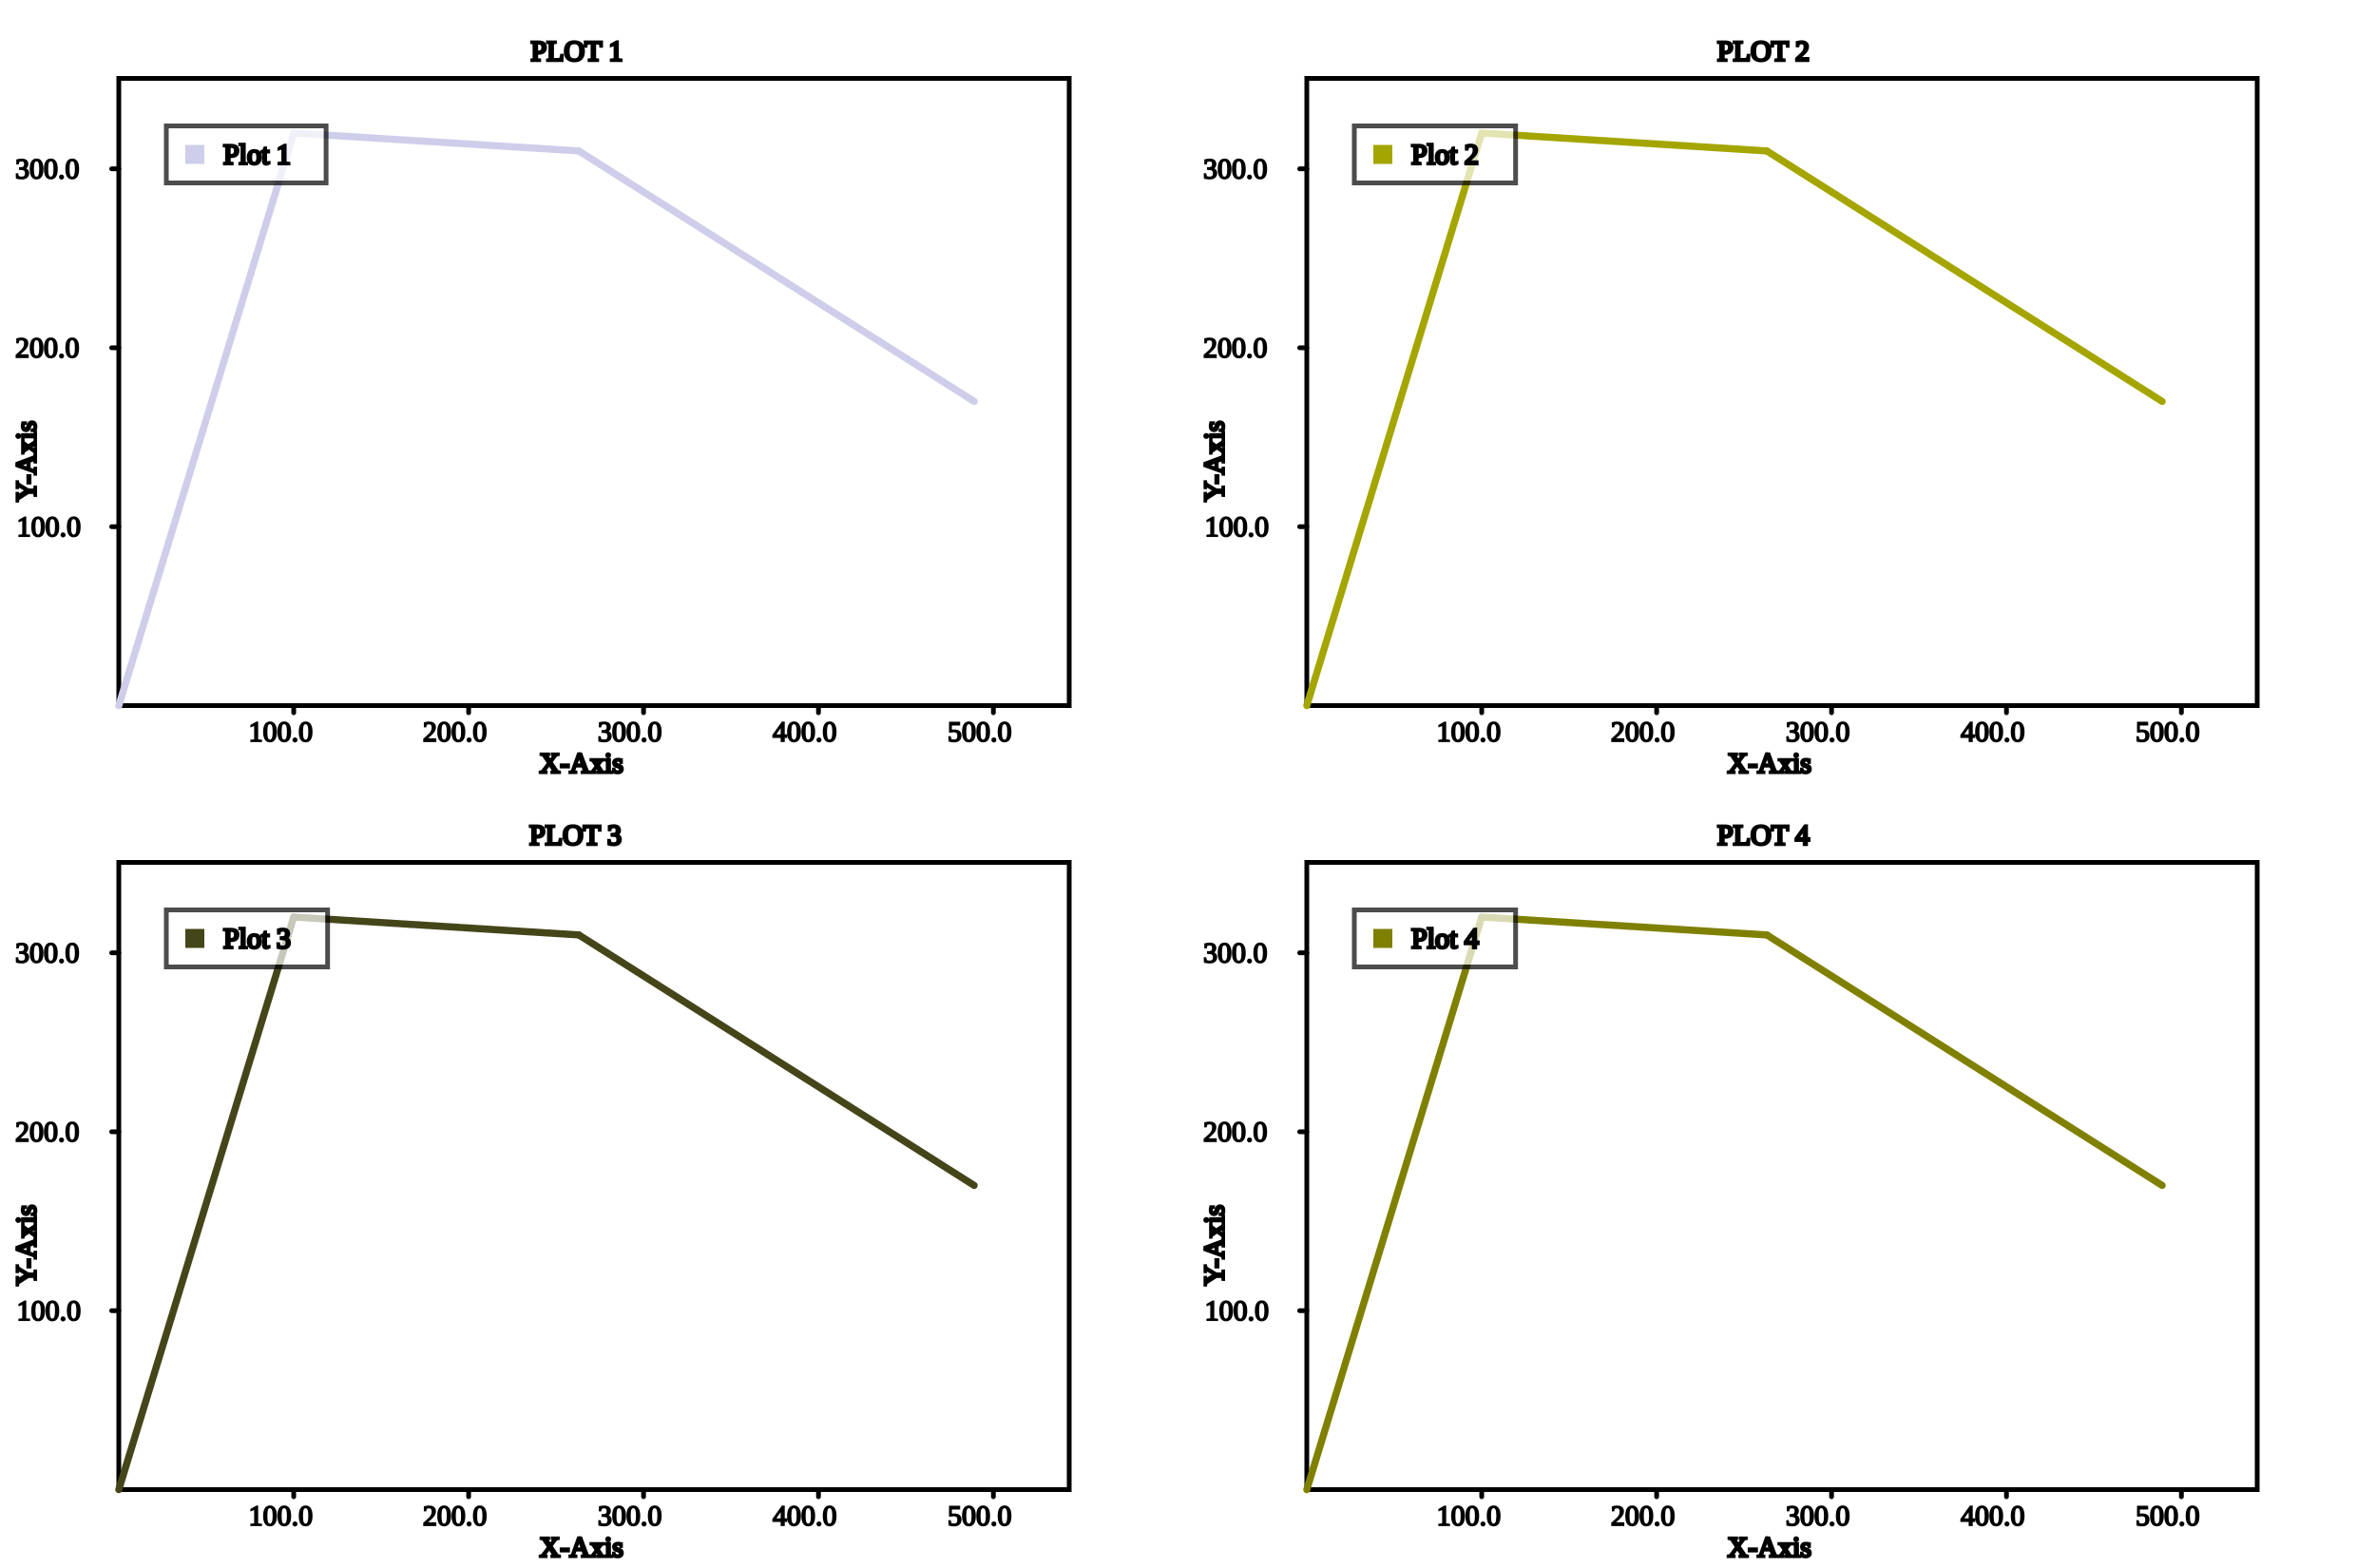
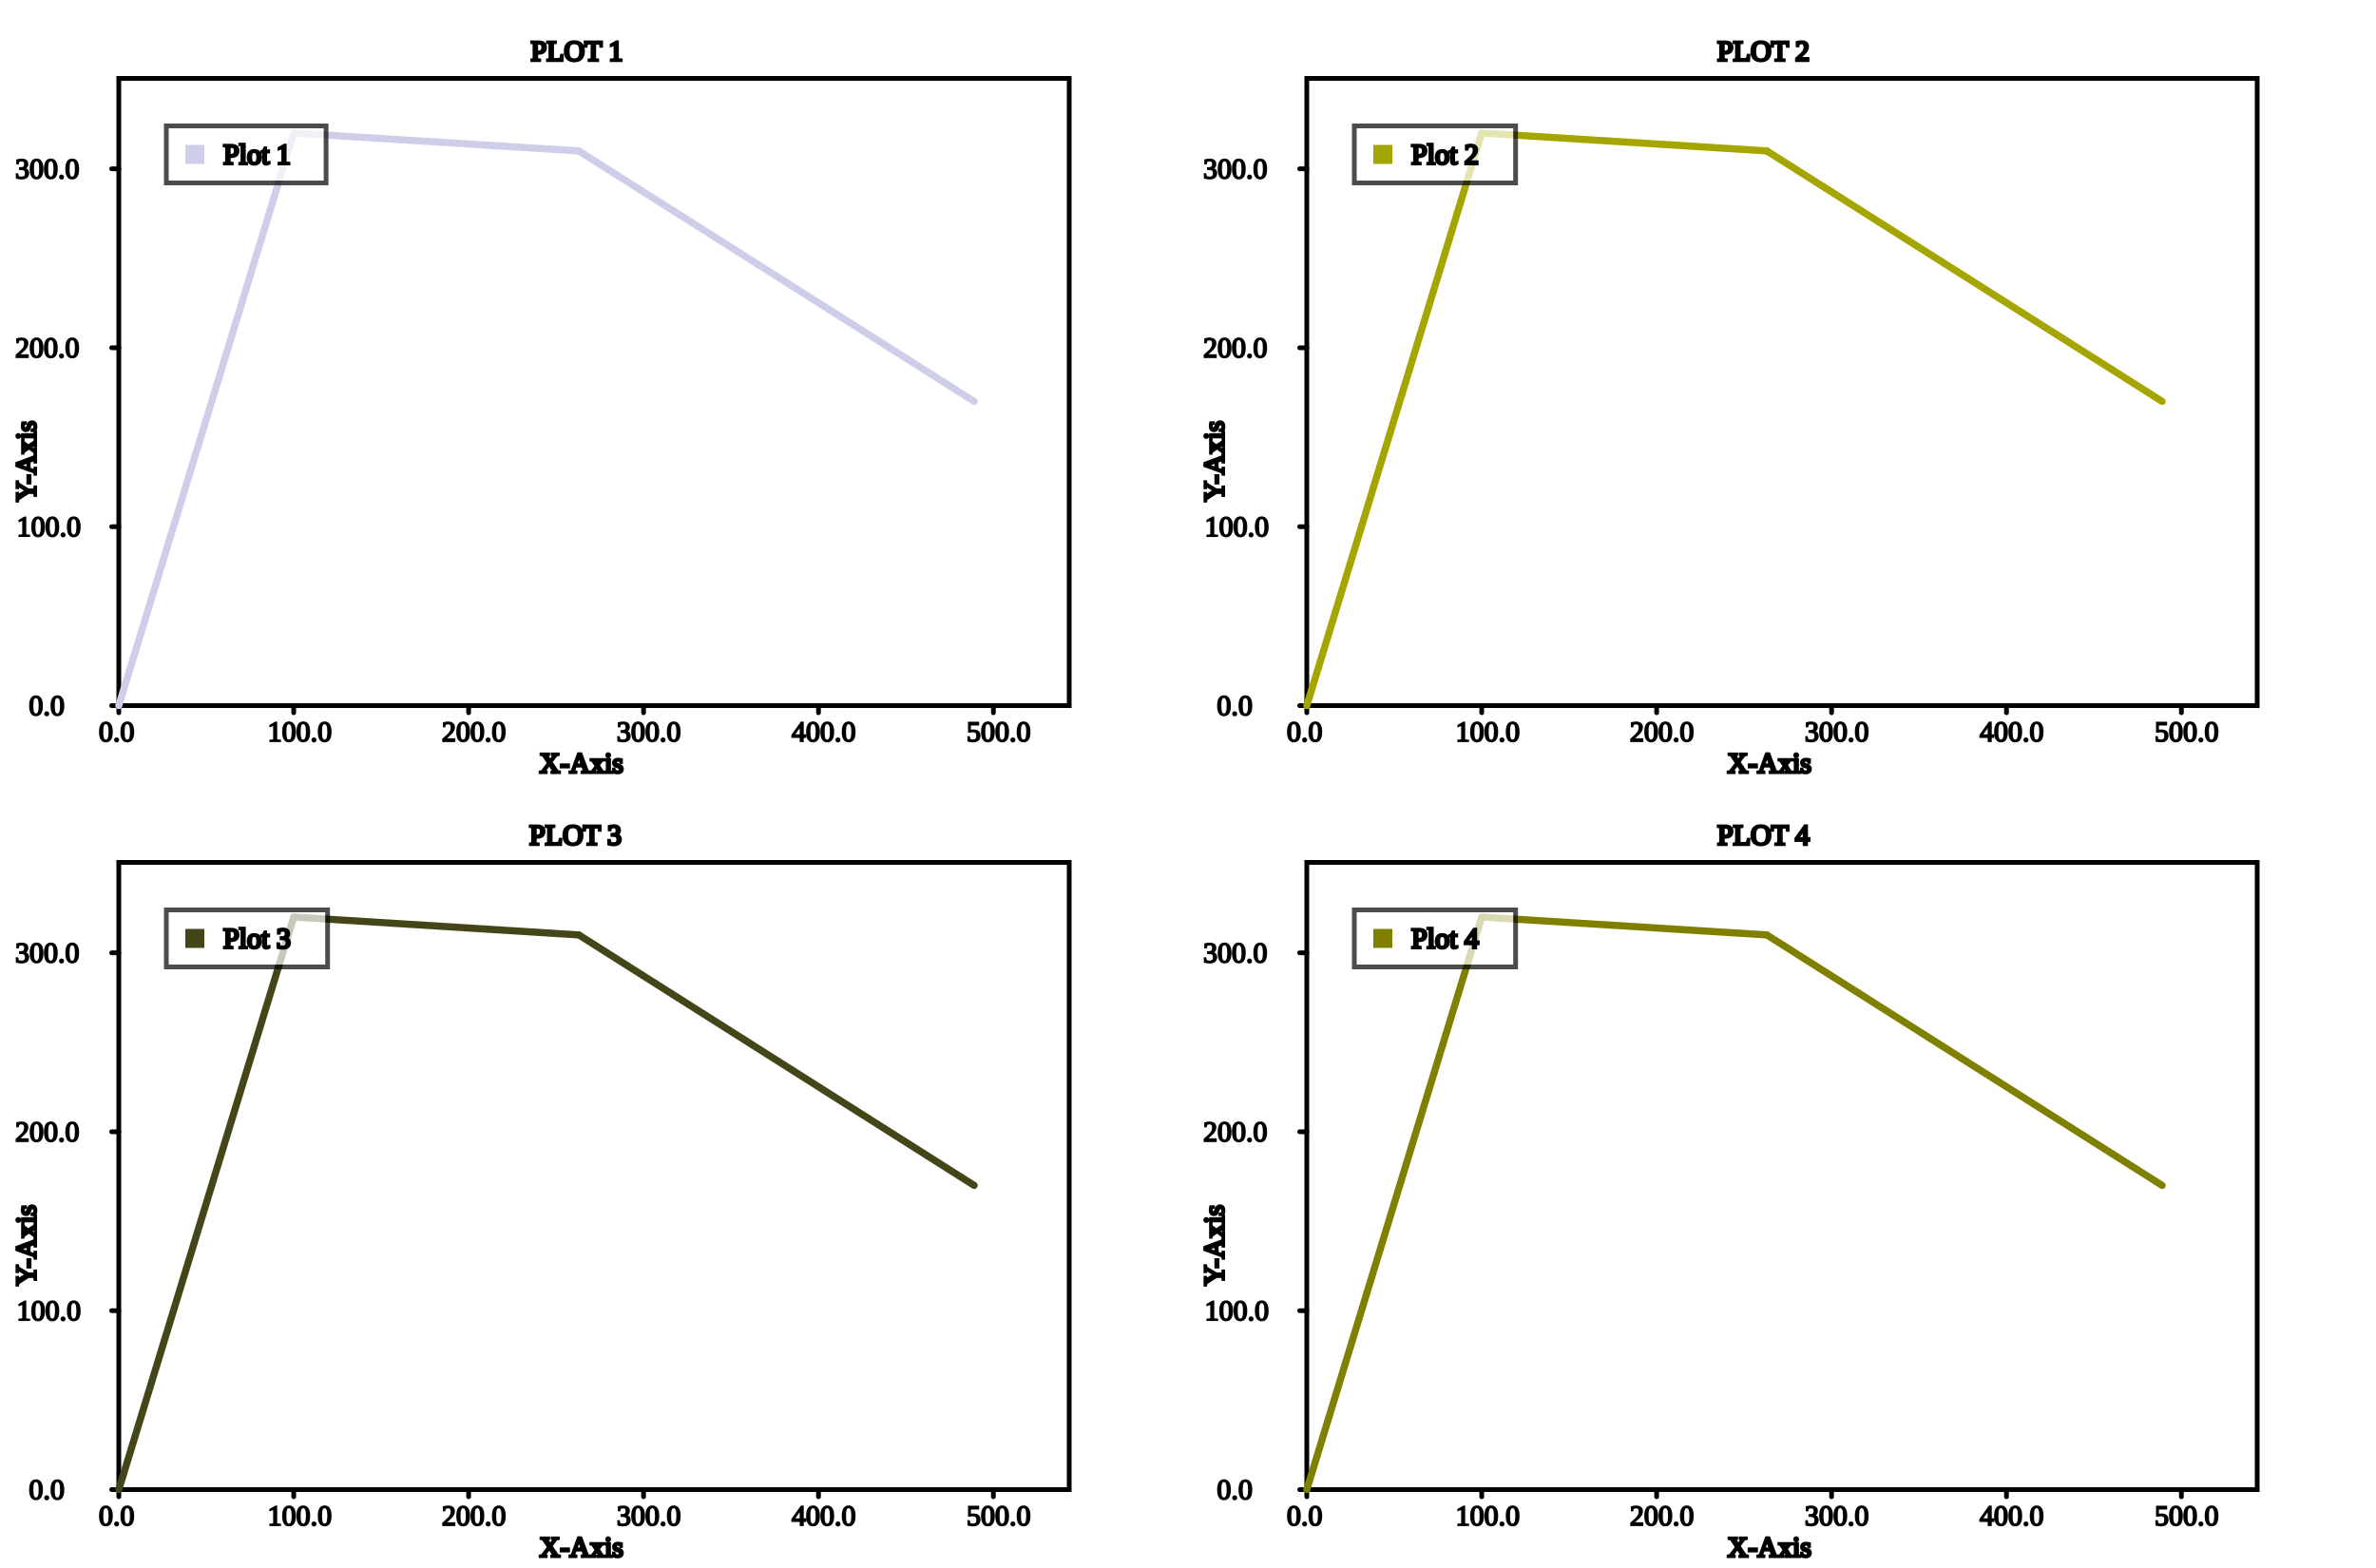
<svg xmlns="http://www.w3.org/2000/svg" height="660.0" width="1000.0" version="4.0">
  <rect width="100%" height="100%" fill="white" />
  <rect x="50.0" y="33.0" width="400.0" height="264.0" style="fill:rgb(255,255,255);stroke-width:2.0;stroke:rgb(0.0,0.0,0.0)" />
+   <line x1="50.0" y1="300.0" x2="50.0" y2="297.0" style="stroke:rgb(0.0,0.0,0.0);stroke-width:2.0;opacity:1.0;stroke-linecap:round" />
+   <text x="41.58" y="312.0" stroke="#000000" stroke-width="0.7" transform="rotate(-0.0,41.58,312.0)">0.0</text>
  <line x1="123.62" y1="300.0" x2="123.62" y2="297.0" style="stroke:rgb(0.0,0.0,0.0);stroke-width:2.0;opacity:1.0;stroke-linecap:round" />
-   <text x="104.64" y="312.0" stroke="#000000" stroke-width="0.7" transform="rotate(-0.0,104.6396,312.0)">100.0</text>
+   <text x="112.64" y="312.0" stroke="#000000" stroke-width="0.7" transform="rotate(-0.0,112.6396,312.0)">100.0</text>
  <line x1="197.239" y1="300.0" x2="197.239" y2="297.0" style="stroke:rgb(0.0,0.0,0.0);stroke-width:2.0;opacity:1.0;stroke-linecap:round" />
-   <text x="177.939" y="312.0" stroke="#000000" stroke-width="0.7" transform="rotate(-0.0,177.9392,312.0)">200.0</text>
+   <text x="185.939" y="312.0" stroke="#000000" stroke-width="0.7" transform="rotate(-0.0,185.9392,312.0)">200.0</text>
  <line x1="270.859" y1="300.0" x2="270.859" y2="297.0" style="stroke:rgb(0.0,0.0,0.0);stroke-width:2.0;opacity:1.0;stroke-linecap:round" />
-   <text x="251.559" y="312.0" stroke="#000000" stroke-width="0.7" transform="rotate(-0.0,251.5589,312.0)">300.0</text>
+   <text x="259.559" y="312.0" stroke="#000000" stroke-width="0.7" transform="rotate(-0.0,259.5589,312.0)">300.0</text>
  <line x1="344.479" y1="300.0" x2="344.479" y2="297.0" style="stroke:rgb(0.0,0.0,0.0);stroke-width:2.0;opacity:1.0;stroke-linecap:round" />
-   <text x="325.179" y="312.0" stroke="#000000" stroke-width="0.7" transform="rotate(-0.0,325.1785,312.0)">400.0</text>
+   <text x="333.179" y="312.0" stroke="#000000" stroke-width="0.7" transform="rotate(-0.0,333.1785,312.0)">400.0</text>
  <line x1="418.098" y1="300.0" x2="418.098" y2="297.0" style="stroke:rgb(0.0,0.0,0.0);stroke-width:2.0;opacity:1.0;stroke-linecap:round" />
-   <text x="398.798" y="312.0" stroke="#000000" stroke-width="0.7" transform="rotate(-0.0,398.7982,312.0)">500.0</text>
+   <text x="406.798" y="312.0" stroke="#000000" stroke-width="0.7" transform="rotate(-0.0,406.7982,312.0)">500.0</text>
+   <line x1="47.0" y1="297.0" x2="50.0" y2="297.0" style="stroke:rgb(0.0,0.0,0.0);stroke-width:2.0;opacity:1.0;stroke-linecap:round" />
+   <text x="12.16" y="301.0" stroke="#000000" stroke-width="0.7" transform="rotate(-0.0,12.16,301.0)">0.0</text>
  <line x1="47.0" y1="221.688" x2="50.0" y2="221.688" style="stroke:rgb(0.0,0.0,0.0);stroke-width:2.0;opacity:1.0;stroke-linecap:round" />
  <text x="7.04" y="225.688" stroke="#000000" stroke-width="0.7" transform="rotate(-0.0,7.040001,225.6875)">100.0</text>
  <line x1="47.0" y1="146.375" x2="50.0" y2="146.375" style="stroke:rgb(0.0,0.0,0.0);stroke-width:2.0;opacity:1.0;stroke-linecap:round" />
  <text x="6.4" y="150.375" stroke="#000000" stroke-width="0.7" transform="rotate(-0.0,6.400002,150.375)">200.0</text>
  <line x1="47.0" y1="71.062" x2="50.0" y2="71.062" style="stroke:rgb(0.0,0.0,0.0);stroke-width:2.0;opacity:1.0;stroke-linecap:round" />
  <text x="6.4" y="75.062" stroke="#000000" stroke-width="0.7" transform="rotate(-0.0,6.400002,75.0625)">300.0</text>
  <line x1="50.0" y1="297.0" x2="123.62" y2="56.0" style="stroke:rgb(206.04,206.04,235.11);stroke-width:3.0;opacity:1.0;stroke-linecap:round" />
  <line x1="123.62" y1="56.0" x2="243.62" y2="63.531" style="stroke:rgb(206.04,206.04,235.11);stroke-width:3.0;opacity:1.0;stroke-linecap:round" />
  <line x1="243.62" y1="63.531" x2="410.0" y2="168.969" style="stroke:rgb(206.04,206.04,235.11);stroke-width:3.0;opacity:1.0;stroke-linecap:round" />
  <text x="223.4" y="25.5" stroke="#000000" stroke-width="1.2" transform="rotate(0,223.4,25.5)">PLOT 1</text>
  <text x="227.05" y="325.2" stroke="#000000" stroke-width="1.2" transform="rotate(0,227.05,325.2)">X-Axis</text>
  <text x="15.0" y="211.1" stroke="#000000" stroke-width="1.2" transform="rotate(-90.0,15.0,211.1)">Y-Axis</text>
  <rect x="70.0" y="53.0" width="67.24" height="24.0" style="fill:rgb(255.0,255.0,255.0);stroke-width:2.0;stroke:rgb(0.0,0.0,0.0);opacity:0.7" />
  <rect x="78.0" y="61.0" width="8.0" height="8.0" style="fill:rgb(206.04,206.04,235.11);stroke-width:0;stroke:rgb(0,0,0);opacity:1.0" />
  <text x="94.0" y="69.0" stroke="#000000" stroke-width="1.2" transform="rotate(0,94.0,69.0)">Plot 1</text>
  <rect x="550.0" y="33.0" width="400.0" height="264.0" style="fill:rgb(255,255,255);stroke-width:2.0;stroke:rgb(0.0,0.0,0.0)" />
+   <line x1="550.0" y1="300.0" x2="550.0" y2="297.0" style="stroke:rgb(0.0,0.0,0.0);stroke-width:2.0;opacity:1.0;stroke-linecap:round" />
+   <text x="541.58" y="312.0" stroke="#000000" stroke-width="0.7" transform="rotate(-0.0,541.58,312.0)">0.0</text>
  <line x1="623.62" y1="300.0" x2="623.62" y2="297.0" style="stroke:rgb(0.0,0.0,0.0);stroke-width:2.0;opacity:1.0;stroke-linecap:round" />
-   <text x="604.64" y="312.0" stroke="#000000" stroke-width="0.7" transform="rotate(-0.0,604.6396,312.0)">100.0</text>
+   <text x="612.64" y="312.0" stroke="#000000" stroke-width="0.7" transform="rotate(-0.0,612.6396,312.0)">100.0</text>
  <line x1="697.239" y1="300.0" x2="697.239" y2="297.0" style="stroke:rgb(0.0,0.0,0.0);stroke-width:2.0;opacity:1.0;stroke-linecap:round" />
-   <text x="677.939" y="312.0" stroke="#000000" stroke-width="0.7" transform="rotate(-0.0,677.9393,312.0)">200.0</text>
+   <text x="685.939" y="312.0" stroke="#000000" stroke-width="0.7" transform="rotate(-0.0,685.9393,312.0)">200.0</text>
  <line x1="770.859" y1="300.0" x2="770.859" y2="297.0" style="stroke:rgb(0.0,0.0,0.0);stroke-width:2.0;opacity:1.0;stroke-linecap:round" />
-   <text x="751.559" y="312.0" stroke="#000000" stroke-width="0.7" transform="rotate(-0.0,751.5589,312.0)">300.0</text>
+   <text x="759.559" y="312.0" stroke="#000000" stroke-width="0.7" transform="rotate(-0.0,759.5589,312.0)">300.0</text>
  <line x1="844.479" y1="300.0" x2="844.479" y2="297.0" style="stroke:rgb(0.0,0.0,0.0);stroke-width:2.0;opacity:1.0;stroke-linecap:round" />
-   <text x="825.178" y="312.0" stroke="#000000" stroke-width="0.7" transform="rotate(-0.0,825.1785,312.0)">400.0</text>
+   <text x="833.178" y="312.0" stroke="#000000" stroke-width="0.7" transform="rotate(-0.0,833.1785,312.0)">400.0</text>
  <line x1="918.098" y1="300.0" x2="918.098" y2="297.0" style="stroke:rgb(0.0,0.0,0.0);stroke-width:2.0;opacity:1.0;stroke-linecap:round" />
-   <text x="898.798" y="312.0" stroke="#000000" stroke-width="0.7" transform="rotate(-0.0,898.7982,312.0)">500.0</text>
+   <text x="906.798" y="312.0" stroke="#000000" stroke-width="0.7" transform="rotate(-0.0,906.7982,312.0)">500.0</text>
+   <line x1="547.0" y1="297.0" x2="550.0" y2="297.0" style="stroke:rgb(0.0,0.0,0.0);stroke-width:2.0;opacity:1.0;stroke-linecap:round" />
+   <text x="512.16" y="301.0" stroke="#000000" stroke-width="0.7" transform="rotate(-0.0,512.16,301.0)">0.0</text>
  <line x1="547.0" y1="221.688" x2="550.0" y2="221.688" style="stroke:rgb(0.0,0.0,0.0);stroke-width:2.0;opacity:1.0;stroke-linecap:round" />
  <text x="507.04" y="225.688" stroke="#000000" stroke-width="0.7" transform="rotate(-0.0,507.04,225.6875)">100.0</text>
  <line x1="547.0" y1="146.375" x2="550.0" y2="146.375" style="stroke:rgb(0.0,0.0,0.0);stroke-width:2.0;opacity:1.0;stroke-linecap:round" />
  <text x="506.4" y="150.375" stroke="#000000" stroke-width="0.7" transform="rotate(-0.0,506.4,150.375)">200.0</text>
  <line x1="547.0" y1="71.062" x2="550.0" y2="71.062" style="stroke:rgb(0.0,0.0,0.0);stroke-width:2.0;opacity:1.0;stroke-linecap:round" />
  <text x="506.4" y="75.062" stroke="#000000" stroke-width="0.7" transform="rotate(-0.0,506.4,75.0625)">300.0</text>
  <line x1="550.0" y1="297.0" x2="623.62" y2="56.0" style="stroke:rgb(164.985,164.985,0.0);stroke-width:3.0;opacity:1.0;stroke-linecap:round" />
  <line x1="623.62" y1="56.0" x2="743.62" y2="63.531" style="stroke:rgb(164.985,164.985,0.0);stroke-width:3.0;opacity:1.0;stroke-linecap:round" />
  <line x1="743.62" y1="63.531" x2="910.0" y2="168.969" style="stroke:rgb(164.985,164.985,0.0);stroke-width:3.0;opacity:1.0;stroke-linecap:round" />
  <text x="722.8" y="25.5" stroke="#000000" stroke-width="1.2" transform="rotate(0,722.8,25.5)">PLOT 2</text>
  <text x="727.05" y="325.2" stroke="#000000" stroke-width="1.2" transform="rotate(0,727.05,325.2)">X-Axis</text>
  <text x="515.0" y="211.1" stroke="#000000" stroke-width="1.2" transform="rotate(-90.0,515.0,211.1)">Y-Axis</text>
  <rect x="570.0" y="53.0" width="67.88" height="24.0" style="fill:rgb(255.0,255.0,255.0);stroke-width:2.0;stroke:rgb(0.0,0.0,0.0);opacity:0.7" />
  <rect x="578.0" y="61.0" width="8.0" height="8.0" style="fill:rgb(164.985,164.985,0.0);stroke-width:0;stroke:rgb(0,0,0);opacity:1.0" />
  <text x="594.0" y="69.0" stroke="#000000" stroke-width="1.2" transform="rotate(0,594.0,69.0)">Plot 2</text>
  <rect x="50.0" y="363.0" width="400.0" height="264.0" style="fill:rgb(255,255,255);stroke-width:2.0;stroke:rgb(0.0,0.0,0.0)" />
+   <line x1="50.0" y1="630.0" x2="50.0" y2="627.0" style="stroke:rgb(0.0,0.0,0.0);stroke-width:2.0;opacity:1.0;stroke-linecap:round" />
+   <text x="41.58" y="642.0" stroke="#000000" stroke-width="0.7" transform="rotate(-0.0,41.58,642.0)">0.0</text>
  <line x1="123.62" y1="630.0" x2="123.62" y2="627.0" style="stroke:rgb(0.0,0.0,0.0);stroke-width:2.0;opacity:1.0;stroke-linecap:round" />
-   <text x="104.64" y="642.0" stroke="#000000" stroke-width="0.7" transform="rotate(-0.0,104.6396,642.0)">100.0</text>
+   <text x="112.64" y="642.0" stroke="#000000" stroke-width="0.7" transform="rotate(-0.0,112.6396,642.0)">100.0</text>
  <line x1="197.239" y1="630.0" x2="197.239" y2="627.0" style="stroke:rgb(0.0,0.0,0.0);stroke-width:2.0;opacity:1.0;stroke-linecap:round" />
-   <text x="177.939" y="642.0" stroke="#000000" stroke-width="0.7" transform="rotate(-0.0,177.9392,642.0)">200.0</text>
+   <text x="185.939" y="642.0" stroke="#000000" stroke-width="0.7" transform="rotate(-0.0,185.9392,642.0)">200.0</text>
  <line x1="270.859" y1="630.0" x2="270.859" y2="627.0" style="stroke:rgb(0.0,0.0,0.0);stroke-width:2.0;opacity:1.0;stroke-linecap:round" />
-   <text x="251.559" y="642.0" stroke="#000000" stroke-width="0.7" transform="rotate(-0.0,251.5589,642.0)">300.0</text>
+   <text x="259.559" y="642.0" stroke="#000000" stroke-width="0.7" transform="rotate(-0.0,259.5589,642.0)">300.0</text>
  <line x1="344.479" y1="630.0" x2="344.479" y2="627.0" style="stroke:rgb(0.0,0.0,0.0);stroke-width:2.0;opacity:1.0;stroke-linecap:round" />
-   <text x="325.179" y="642.0" stroke="#000000" stroke-width="0.7" transform="rotate(-0.0,325.1785,642.0)">400.0</text>
+   <text x="333.179" y="642.0" stroke="#000000" stroke-width="0.7" transform="rotate(-0.0,333.1785,642.0)">400.0</text>
  <line x1="418.098" y1="630.0" x2="418.098" y2="627.0" style="stroke:rgb(0.0,0.0,0.0);stroke-width:2.0;opacity:1.0;stroke-linecap:round" />
-   <text x="398.798" y="642.0" stroke="#000000" stroke-width="0.7" transform="rotate(-0.0,398.7982,642.0)">500.0</text>
+   <text x="406.798" y="642.0" stroke="#000000" stroke-width="0.7" transform="rotate(-0.0,406.7982,642.0)">500.0</text>
+   <line x1="47.0" y1="627.0" x2="50.0" y2="627.0" style="stroke:rgb(0.0,0.0,0.0);stroke-width:2.0;opacity:1.0;stroke-linecap:round" />
+   <text x="12.16" y="631.0" stroke="#000000" stroke-width="0.7" transform="rotate(-0.0,12.16,631.0)">0.0</text>
  <line x1="47.0" y1="551.688" x2="50.0" y2="551.688" style="stroke:rgb(0.0,0.0,0.0);stroke-width:2.0;opacity:1.0;stroke-linecap:round" />
  <text x="7.04" y="555.688" stroke="#000000" stroke-width="0.7" transform="rotate(-0.0,7.040001,555.6875)">100.0</text>
  <line x1="47.0" y1="476.375" x2="50.0" y2="476.375" style="stroke:rgb(0.0,0.0,0.0);stroke-width:2.0;opacity:1.0;stroke-linecap:round" />
  <text x="6.4" y="480.375" stroke="#000000" stroke-width="0.7" transform="rotate(-0.0,6.400002,480.375)">200.0</text>
  <line x1="47.0" y1="401.062" x2="50.0" y2="401.062" style="stroke:rgb(0.0,0.0,0.0);stroke-width:2.0;opacity:1.0;stroke-linecap:round" />
  <text x="6.4" y="405.062" stroke="#000000" stroke-width="0.7" transform="rotate(-0.0,6.400002,405.0625)">300.0</text>
  <line x1="50.0" y1="627.0" x2="123.62" y2="386.0" style="stroke:rgb(68.85,68.85,25.5);stroke-width:3.0;opacity:1.0;stroke-linecap:round" />
  <line x1="123.62" y1="386.0" x2="243.62" y2="393.531" style="stroke:rgb(68.85,68.85,25.5);stroke-width:3.0;opacity:1.0;stroke-linecap:round" />
  <line x1="243.62" y1="393.531" x2="410.0" y2="498.969" style="stroke:rgb(68.85,68.85,25.5);stroke-width:3.0;opacity:1.0;stroke-linecap:round" />
  <text x="222.8" y="355.5" stroke="#000000" stroke-width="1.2" transform="rotate(0,222.8,355.5)">PLOT 3</text>
  <text x="227.05" y="655.2" stroke="#000000" stroke-width="1.2" transform="rotate(0,227.05,655.2)">X-Axis</text>
  <text x="15.0" y="541.1" stroke="#000000" stroke-width="1.2" transform="rotate(-90.0,15.0,541.1)">Y-Axis</text>
  <rect x="70.0" y="383.0" width="67.88" height="24.0" style="fill:rgb(255.0,255.0,255.0);stroke-width:2.0;stroke:rgb(0.0,0.0,0.0);opacity:0.7" />
  <rect x="78.0" y="391.0" width="8.0" height="8.0" style="fill:rgb(68.85,68.85,25.5);stroke-width:0;stroke:rgb(0,0,0);opacity:1.0" />
  <text x="94.0" y="399.0" stroke="#000000" stroke-width="1.2" transform="rotate(0,94.0,399.0)">Plot 3</text>
  <rect x="550.0" y="363.0" width="400.0" height="264.0" style="fill:rgb(255,255,255);stroke-width:2.0;stroke:rgb(0.0,0.0,0.0)" />
+   <line x1="550.0" y1="630.0" x2="550.0" y2="627.0" style="stroke:rgb(0.0,0.0,0.0);stroke-width:2.0;opacity:1.0;stroke-linecap:round" />
+   <text x="541.58" y="642.0" stroke="#000000" stroke-width="0.7" transform="rotate(-0.0,541.58,642.0)">0.0</text>
  <line x1="623.62" y1="630.0" x2="623.62" y2="627.0" style="stroke:rgb(0.0,0.0,0.0);stroke-width:2.0;opacity:1.0;stroke-linecap:round" />
-   <text x="604.64" y="642.0" stroke="#000000" stroke-width="0.7" transform="rotate(-0.0,604.6396,642.0)">100.0</text>
+   <text x="612.64" y="642.0" stroke="#000000" stroke-width="0.7" transform="rotate(-0.0,612.6396,642.0)">100.0</text>
  <line x1="697.239" y1="630.0" x2="697.239" y2="627.0" style="stroke:rgb(0.0,0.0,0.0);stroke-width:2.0;opacity:1.0;stroke-linecap:round" />
-   <text x="677.939" y="642.0" stroke="#000000" stroke-width="0.7" transform="rotate(-0.0,677.9393,642.0)">200.0</text>
+   <text x="685.939" y="642.0" stroke="#000000" stroke-width="0.7" transform="rotate(-0.0,685.9393,642.0)">200.0</text>
  <line x1="770.859" y1="630.0" x2="770.859" y2="627.0" style="stroke:rgb(0.0,0.0,0.0);stroke-width:2.0;opacity:1.0;stroke-linecap:round" />
-   <text x="751.559" y="642.0" stroke="#000000" stroke-width="0.7" transform="rotate(-0.0,751.5589,642.0)">300.0</text>
+   <text x="759.559" y="642.0" stroke="#000000" stroke-width="0.7" transform="rotate(-0.0,759.5589,642.0)">300.0</text>
  <line x1="844.479" y1="630.0" x2="844.479" y2="627.0" style="stroke:rgb(0.0,0.0,0.0);stroke-width:2.0;opacity:1.0;stroke-linecap:round" />
-   <text x="825.178" y="642.0" stroke="#000000" stroke-width="0.7" transform="rotate(-0.0,825.1785,642.0)">400.0</text>
+   <text x="833.178" y="642.0" stroke="#000000" stroke-width="0.7" transform="rotate(-0.0,833.1785,642.0)">400.0</text>
  <line x1="918.098" y1="630.0" x2="918.098" y2="627.0" style="stroke:rgb(0.0,0.0,0.0);stroke-width:2.0;opacity:1.0;stroke-linecap:round" />
-   <text x="898.798" y="642.0" stroke="#000000" stroke-width="0.7" transform="rotate(-0.0,898.7982,642.0)">500.0</text>
+   <text x="906.798" y="642.0" stroke="#000000" stroke-width="0.7" transform="rotate(-0.0,906.7982,642.0)">500.0</text>
+   <line x1="547.0" y1="627.0" x2="550.0" y2="627.0" style="stroke:rgb(0.0,0.0,0.0);stroke-width:2.0;opacity:1.0;stroke-linecap:round" />
+   <text x="512.16" y="631.0" stroke="#000000" stroke-width="0.7" transform="rotate(-0.0,512.16,631.0)">0.0</text>
  <line x1="547.0" y1="551.688" x2="550.0" y2="551.688" style="stroke:rgb(0.0,0.0,0.0);stroke-width:2.0;opacity:1.0;stroke-linecap:round" />
  <text x="507.04" y="555.688" stroke="#000000" stroke-width="0.7" transform="rotate(-0.0,507.04,555.6875)">100.0</text>
  <line x1="547.0" y1="476.375" x2="550.0" y2="476.375" style="stroke:rgb(0.0,0.0,0.0);stroke-width:2.0;opacity:1.0;stroke-linecap:round" />
  <text x="506.4" y="480.375" stroke="#000000" stroke-width="0.7" transform="rotate(-0.0,506.4,480.375)">200.0</text>
  <line x1="547.0" y1="401.062" x2="550.0" y2="401.062" style="stroke:rgb(0.0,0.0,0.0);stroke-width:2.0;opacity:1.0;stroke-linecap:round" />
  <text x="506.4" y="405.062" stroke="#000000" stroke-width="0.7" transform="rotate(-0.0,506.4,405.0625)">300.0</text>
  <line x1="550.0" y1="627.0" x2="623.62" y2="386.0" style="stroke:rgb(127.5,127.5,0.0);stroke-width:3.0;opacity:1.0;stroke-linecap:round" />
  <line x1="623.62" y1="386.0" x2="743.62" y2="393.531" style="stroke:rgb(127.5,127.5,0.0);stroke-width:3.0;opacity:1.0;stroke-linecap:round" />
  <line x1="743.62" y1="393.531" x2="910.0" y2="498.969" style="stroke:rgb(127.5,127.5,0.0);stroke-width:3.0;opacity:1.0;stroke-linecap:round" />
  <text x="722.8" y="355.5" stroke="#000000" stroke-width="1.2" transform="rotate(0,722.8,355.5)">PLOT 4</text>
  <text x="727.05" y="655.2" stroke="#000000" stroke-width="1.2" transform="rotate(0,727.05,655.2)">X-Axis</text>
  <text x="515.0" y="541.1" stroke="#000000" stroke-width="1.2" transform="rotate(-90.0,515.0,541.1)">Y-Axis</text>
  <rect x="570.0" y="383.0" width="67.88" height="24.0" style="fill:rgb(255.0,255.0,255.0);stroke-width:2.0;stroke:rgb(0.0,0.0,0.0);opacity:0.7" />
  <rect x="578.0" y="391.0" width="8.0" height="8.0" style="fill:rgb(127.5,127.5,0.0);stroke-width:0;stroke:rgb(0,0,0);opacity:1.0" />
  <text x="594.0" y="399.0" stroke="#000000" stroke-width="1.2" transform="rotate(0,594.0,399.0)">Plot 4</text>
</svg>
